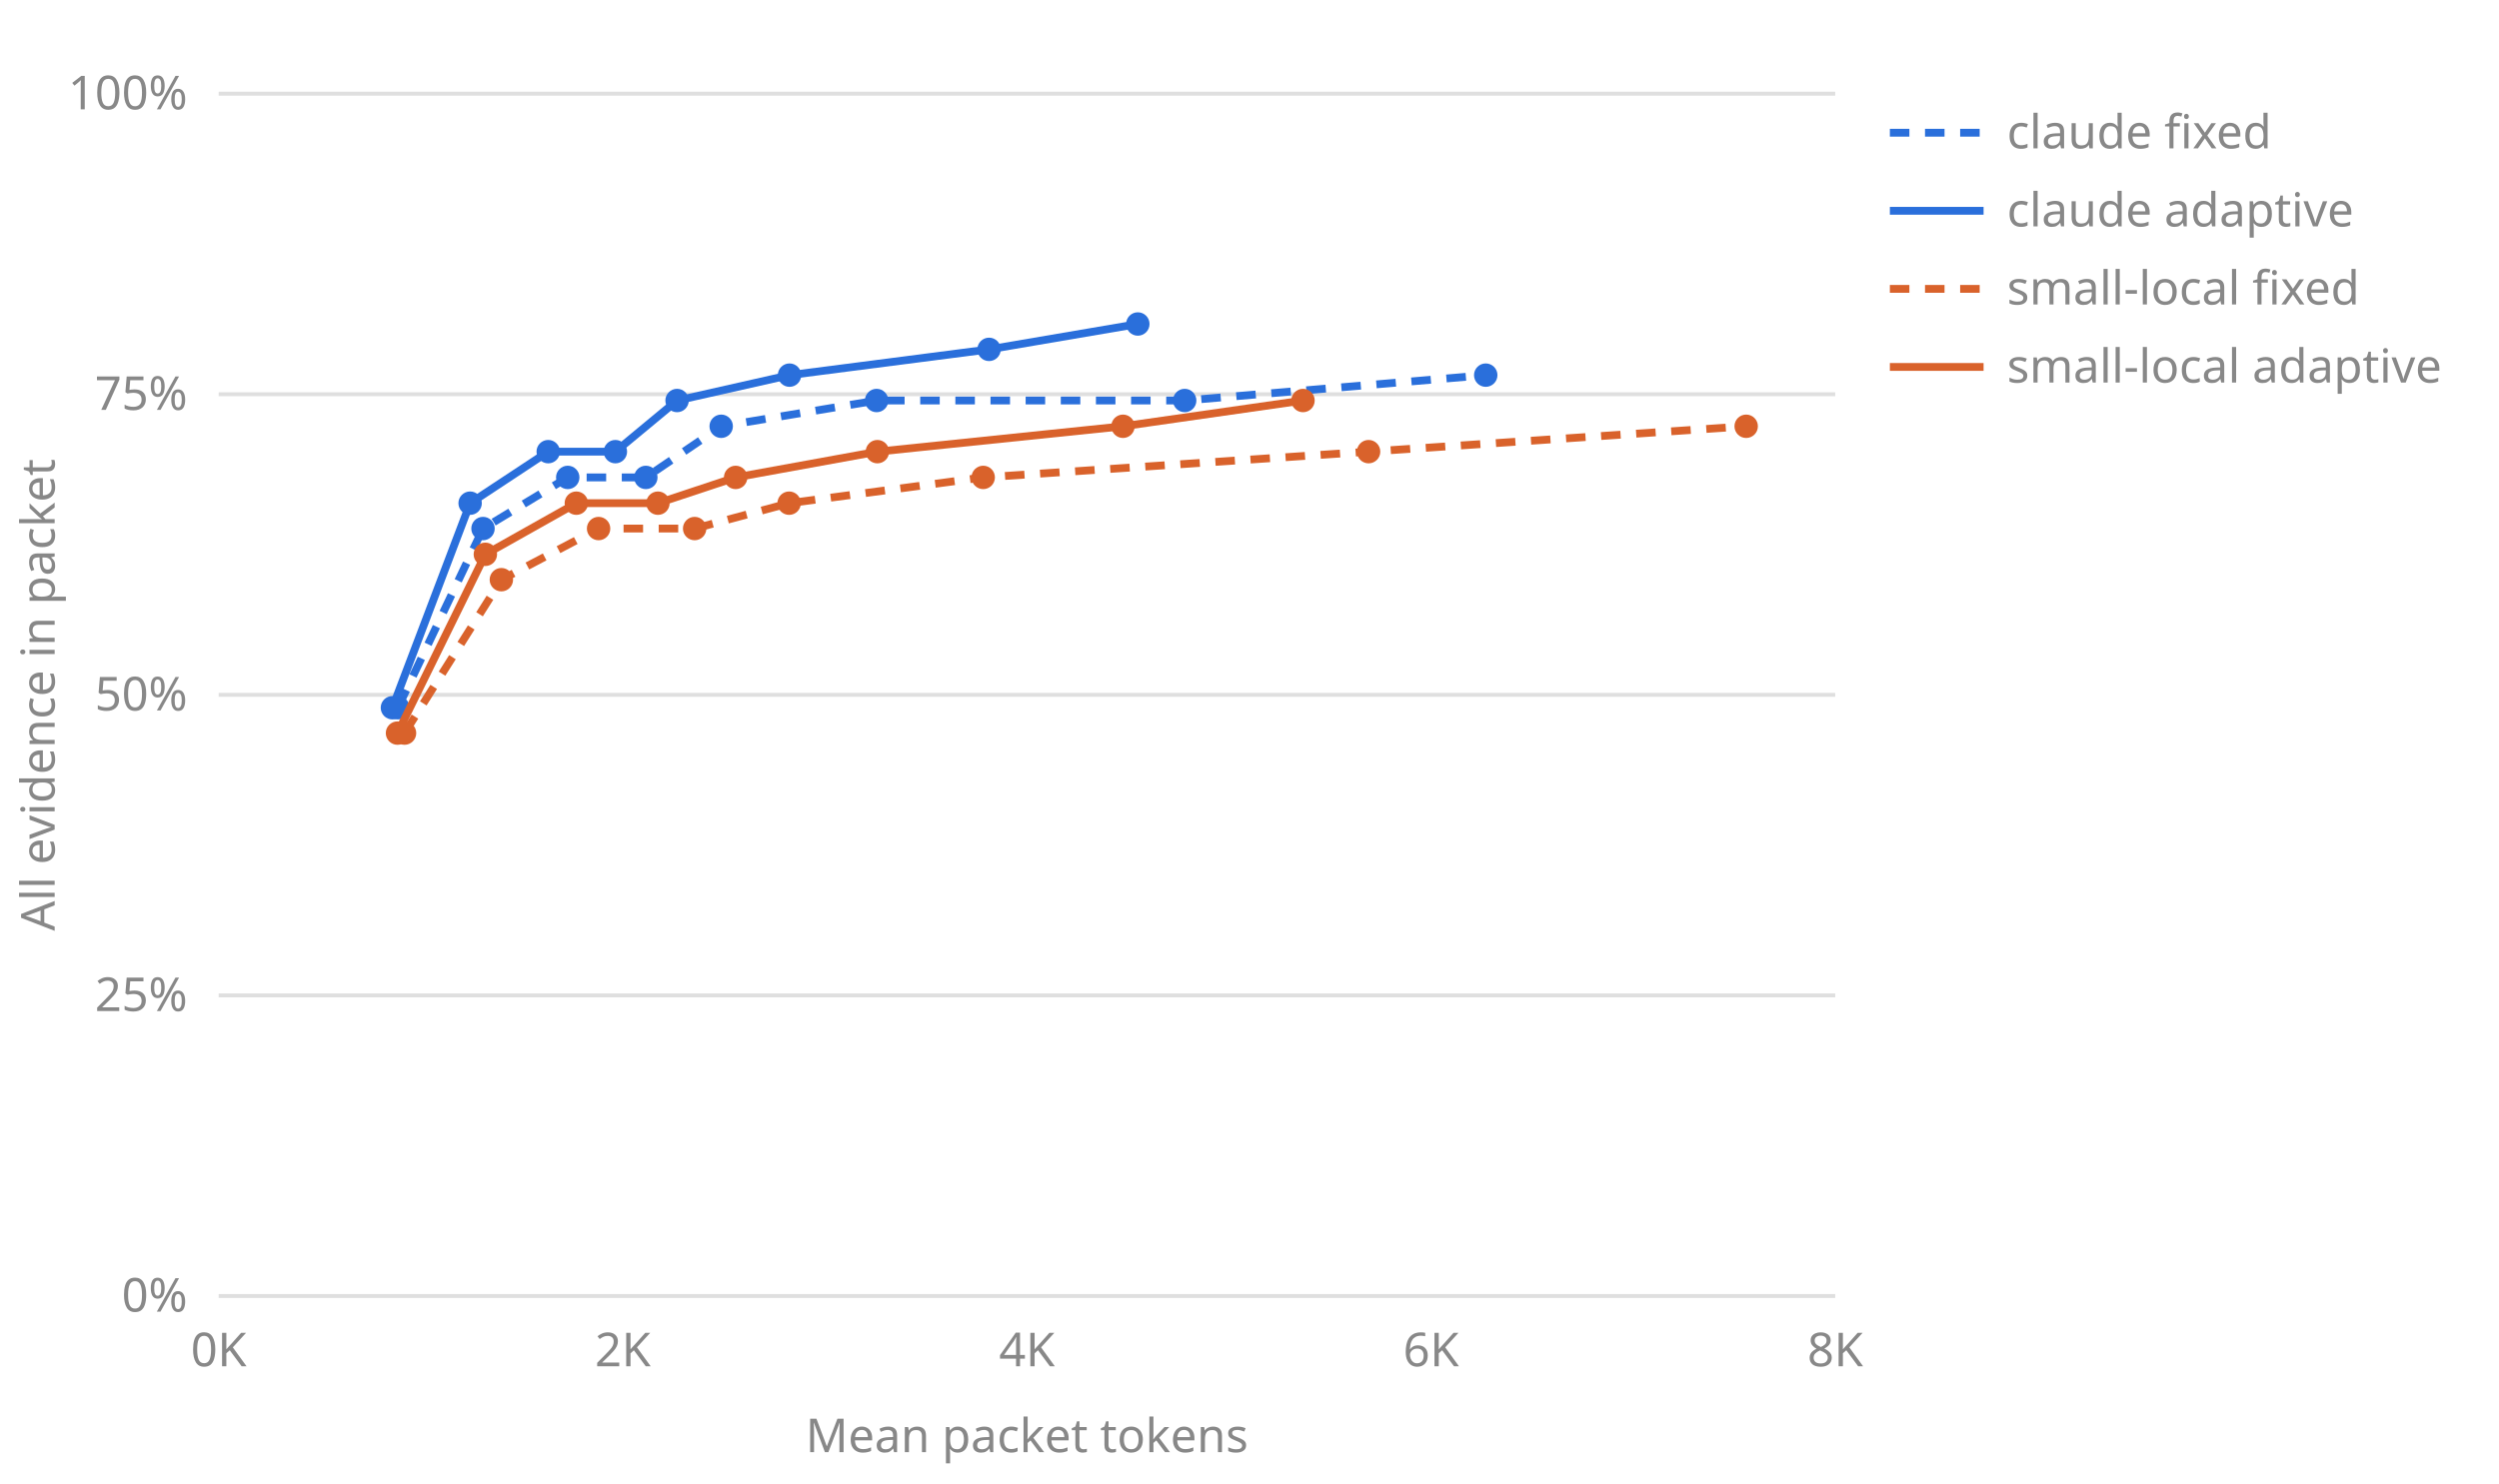
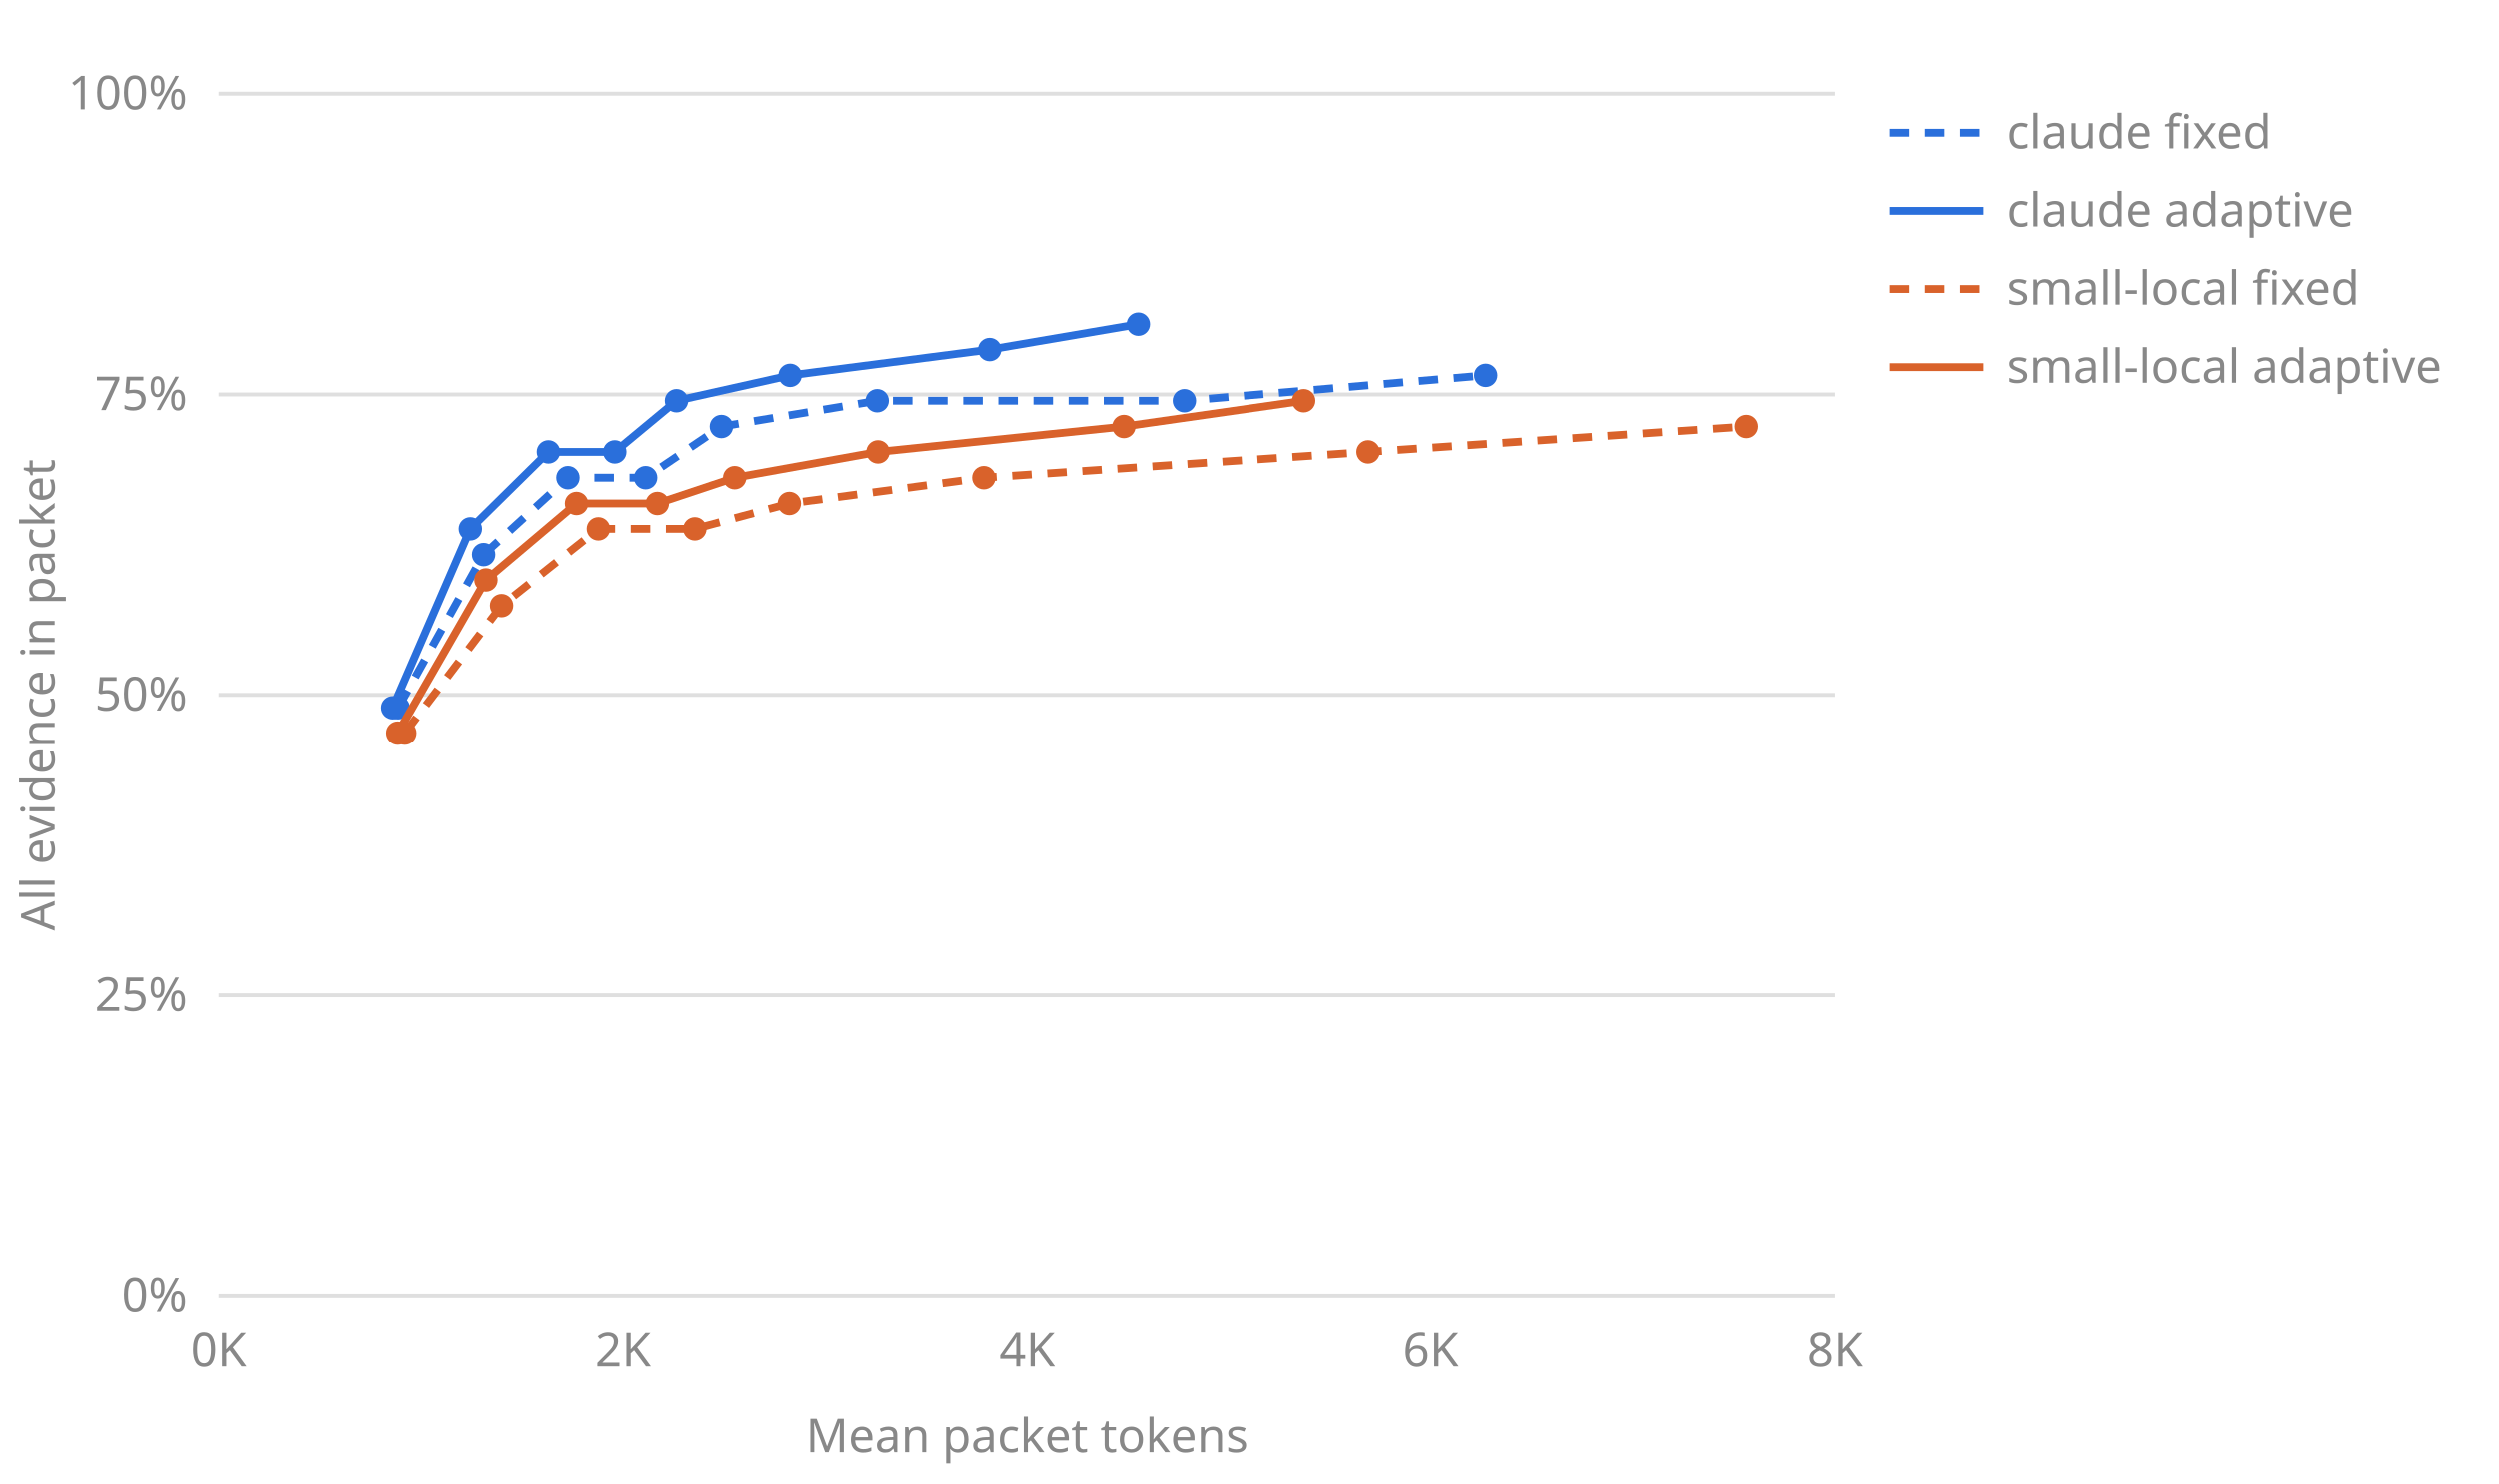
<svg xmlns="http://www.w3.org/2000/svg" viewBox="0 0 640 380" font-family="system-ui, sans-serif" font-size="12" fill="#888">
  <rect width="640" height="380" fill="none" />
  <line x1="56" x2="470" y1="332" y2="332" stroke="#8884" />
  <text x="48" y="336" text-anchor="end">0%</text>
  <line x1="56" x2="470" y1="255" y2="255" stroke="#8884" />
  <text x="48" y="259" text-anchor="end">25%</text>
  <line x1="56" x2="470" y1="178" y2="178" stroke="#8884" />
  <text x="48" y="182" text-anchor="end">50%</text>
  <line x1="56" x2="470" y1="101" y2="101" stroke="#8884" />
  <text x="48" y="105" text-anchor="end">75%</text>
  <line x1="56" x2="470" y1="24" y2="24" stroke="#8884" />
  <text x="48" y="28" text-anchor="end">100%</text>
  <text x="56" y="350" text-anchor="middle">0K</text>
  <text x="159.5" y="350" text-anchor="middle">2K</text>
  <text x="263" y="350" text-anchor="middle">4K</text>
  <text x="366.5" y="350" text-anchor="middle">6K</text>
  <text x="470" y="350" text-anchor="middle">8K</text>
  <text x="263" y="372" text-anchor="middle">Mean packet tokens</text>
  <text x="14" y="178" text-anchor="middle" transform="rotate(-90 14 178)">All evidence in packet</text>
-   <path d="M101.9,181.3 L123.7,135.4 L145.4,122.3 L165.4,122.3 L184.7,109.2 L224.5,102.6 L303.4,102.6 L380.5,96.1" fill="none" stroke="#2a6fdb" stroke-width="2" stroke-dasharray="5 4" />
+   <path d="M101.9,181.3 L123.8,142.0 L145.4,122.3 L165.3,122.3 L184.7,109.2 L224.6,102.6 L303.3,102.6 L380.6,96.1" fill="none" stroke="#2a6fdb" stroke-width="2" stroke-dasharray="5 4" />
  <circle cx="101.9" cy="181.3" r="3" fill="#2a6fdb" />
-   <circle cx="123.7" cy="135.4" r="3" fill="#2a6fdb" />
+   <circle cx="123.8" cy="142.0" r="3" fill="#2a6fdb" />
  <circle cx="145.4" cy="122.3" r="3" fill="#2a6fdb" />
-   <circle cx="165.4" cy="122.3" r="3" fill="#2a6fdb" />
+   <circle cx="165.3" cy="122.3" r="3" fill="#2a6fdb" />
  <circle cx="184.7" cy="109.2" r="3" fill="#2a6fdb" />
-   <circle cx="224.5" cy="102.6" r="3" fill="#2a6fdb" />
-   <circle cx="303.4" cy="102.6" r="3" fill="#2a6fdb" />
-   <circle cx="380.5" cy="96.1" r="3" fill="#2a6fdb" />
+   <circle cx="224.6" cy="102.6" r="3" fill="#2a6fdb" />
+   <circle cx="303.3" cy="102.6" r="3" fill="#2a6fdb" />
+   <circle cx="380.6" cy="96.1" r="3" fill="#2a6fdb" />
  <line x1="484" x2="508" y1="34" y2="34" stroke="#2a6fdb" stroke-width="2" stroke-dasharray="5 4" />
  <text x="514" y="38">claude fixed</text>
-   <path d="M100.5,181.3 L120.4,128.9 L140.4,115.7 L157.6,115.7 L173.4,102.6 L202.2,96.1 L253.3,89.5 L291.4,83.0" fill="none" stroke="#2a6fdb" stroke-width="2" />
+   <path d="M100.5,181.3 L120.4,135.4 L140.4,115.7 L157.4,115.7 L173.2,102.6 L202.3,96.1 L253.4,89.5 L291.5,83.0" fill="none" stroke="#2a6fdb" stroke-width="2" />
  <circle cx="100.5" cy="181.3" r="3" fill="#2a6fdb" />
-   <circle cx="120.4" cy="128.9" r="3" fill="#2a6fdb" />
+   <circle cx="120.4" cy="135.4" r="3" fill="#2a6fdb" />
  <circle cx="140.4" cy="115.7" r="3" fill="#2a6fdb" />
-   <circle cx="157.6" cy="115.7" r="3" fill="#2a6fdb" />
-   <circle cx="173.4" cy="102.6" r="3" fill="#2a6fdb" />
-   <circle cx="202.2" cy="96.1" r="3" fill="#2a6fdb" />
-   <circle cx="253.3" cy="89.5" r="3" fill="#2a6fdb" />
-   <circle cx="291.4" cy="83.0" r="3" fill="#2a6fdb" />
+   <circle cx="157.4" cy="115.7" r="3" fill="#2a6fdb" />
+   <circle cx="173.2" cy="102.6" r="3" fill="#2a6fdb" />
+   <circle cx="202.3" cy="96.1" r="3" fill="#2a6fdb" />
+   <circle cx="253.4" cy="89.5" r="3" fill="#2a6fdb" />
+   <circle cx="291.5" cy="83.0" r="3" fill="#2a6fdb" />
  <line x1="484" x2="508" y1="54" y2="54" stroke="#2a6fdb" stroke-width="2" />
  <text x="514" y="58">claude adaptive</text>
-   <path d="M103.6,187.8 L128.4,148.5 L153.3,135.4 L177.9,135.4 L202.1,128.9 L251.8,122.3 L350.5,115.7 L447.2,109.2" fill="none" stroke="#d9622b" stroke-width="2" stroke-dasharray="5 4" />
+   <path d="M103.6,187.8 L128.4,155.1 L153.2,135.4 L177.9,135.4 L202.1,128.9 L251.9,122.3 L350.4,115.7 L447.3,109.2" fill="none" stroke="#d9622b" stroke-width="2" stroke-dasharray="5 4" />
  <circle cx="103.6" cy="187.8" r="3" fill="#d9622b" />
-   <circle cx="128.4" cy="148.5" r="3" fill="#d9622b" />
-   <circle cx="153.3" cy="135.4" r="3" fill="#d9622b" />
+   <circle cx="128.4" cy="155.1" r="3" fill="#d9622b" />
+   <circle cx="153.2" cy="135.4" r="3" fill="#d9622b" />
  <circle cx="177.9" cy="135.4" r="3" fill="#d9622b" />
  <circle cx="202.1" cy="128.9" r="3" fill="#d9622b" />
-   <circle cx="251.8" cy="122.3" r="3" fill="#d9622b" />
-   <circle cx="350.5" cy="115.7" r="3" fill="#d9622b" />
-   <circle cx="447.2" cy="109.2" r="3" fill="#d9622b" />
+   <circle cx="251.9" cy="122.3" r="3" fill="#d9622b" />
+   <circle cx="350.4" cy="115.7" r="3" fill="#d9622b" />
+   <circle cx="447.3" cy="109.2" r="3" fill="#d9622b" />
  <line x1="484" x2="508" y1="74" y2="74" stroke="#d9622b" stroke-width="2" stroke-dasharray="5 4" />
  <text x="514" y="78">small-local fixed</text>
-   <path d="M101.8,187.8 L124.3,142.0 L147.6,128.9 L168.5,128.9 L188.4,122.3 L224.7,115.7 L287.6,109.2 L333.7,102.6" fill="none" stroke="#d9622b" stroke-width="2" />
+   <path d="M101.8,187.8 L124.4,148.5 L147.6,128.9 L168.3,128.9 L188.1,122.3 L224.8,115.7 L287.8,109.2 L333.9,102.6" fill="none" stroke="#d9622b" stroke-width="2" />
  <circle cx="101.8" cy="187.8" r="3" fill="#d9622b" />
-   <circle cx="124.3" cy="142.0" r="3" fill="#d9622b" />
+   <circle cx="124.4" cy="148.5" r="3" fill="#d9622b" />
  <circle cx="147.6" cy="128.9" r="3" fill="#d9622b" />
-   <circle cx="168.5" cy="128.9" r="3" fill="#d9622b" />
-   <circle cx="188.4" cy="122.3" r="3" fill="#d9622b" />
-   <circle cx="224.7" cy="115.7" r="3" fill="#d9622b" />
-   <circle cx="287.6" cy="109.2" r="3" fill="#d9622b" />
-   <circle cx="333.7" cy="102.6" r="3" fill="#d9622b" />
+   <circle cx="168.3" cy="128.9" r="3" fill="#d9622b" />
+   <circle cx="188.1" cy="122.3" r="3" fill="#d9622b" />
+   <circle cx="224.8" cy="115.7" r="3" fill="#d9622b" />
+   <circle cx="287.8" cy="109.2" r="3" fill="#d9622b" />
+   <circle cx="333.9" cy="102.6" r="3" fill="#d9622b" />
  <line x1="484" x2="508" y1="94" y2="94" stroke="#d9622b" stroke-width="2" />
  <text x="514" y="98">small-local adaptive</text>
</svg>
